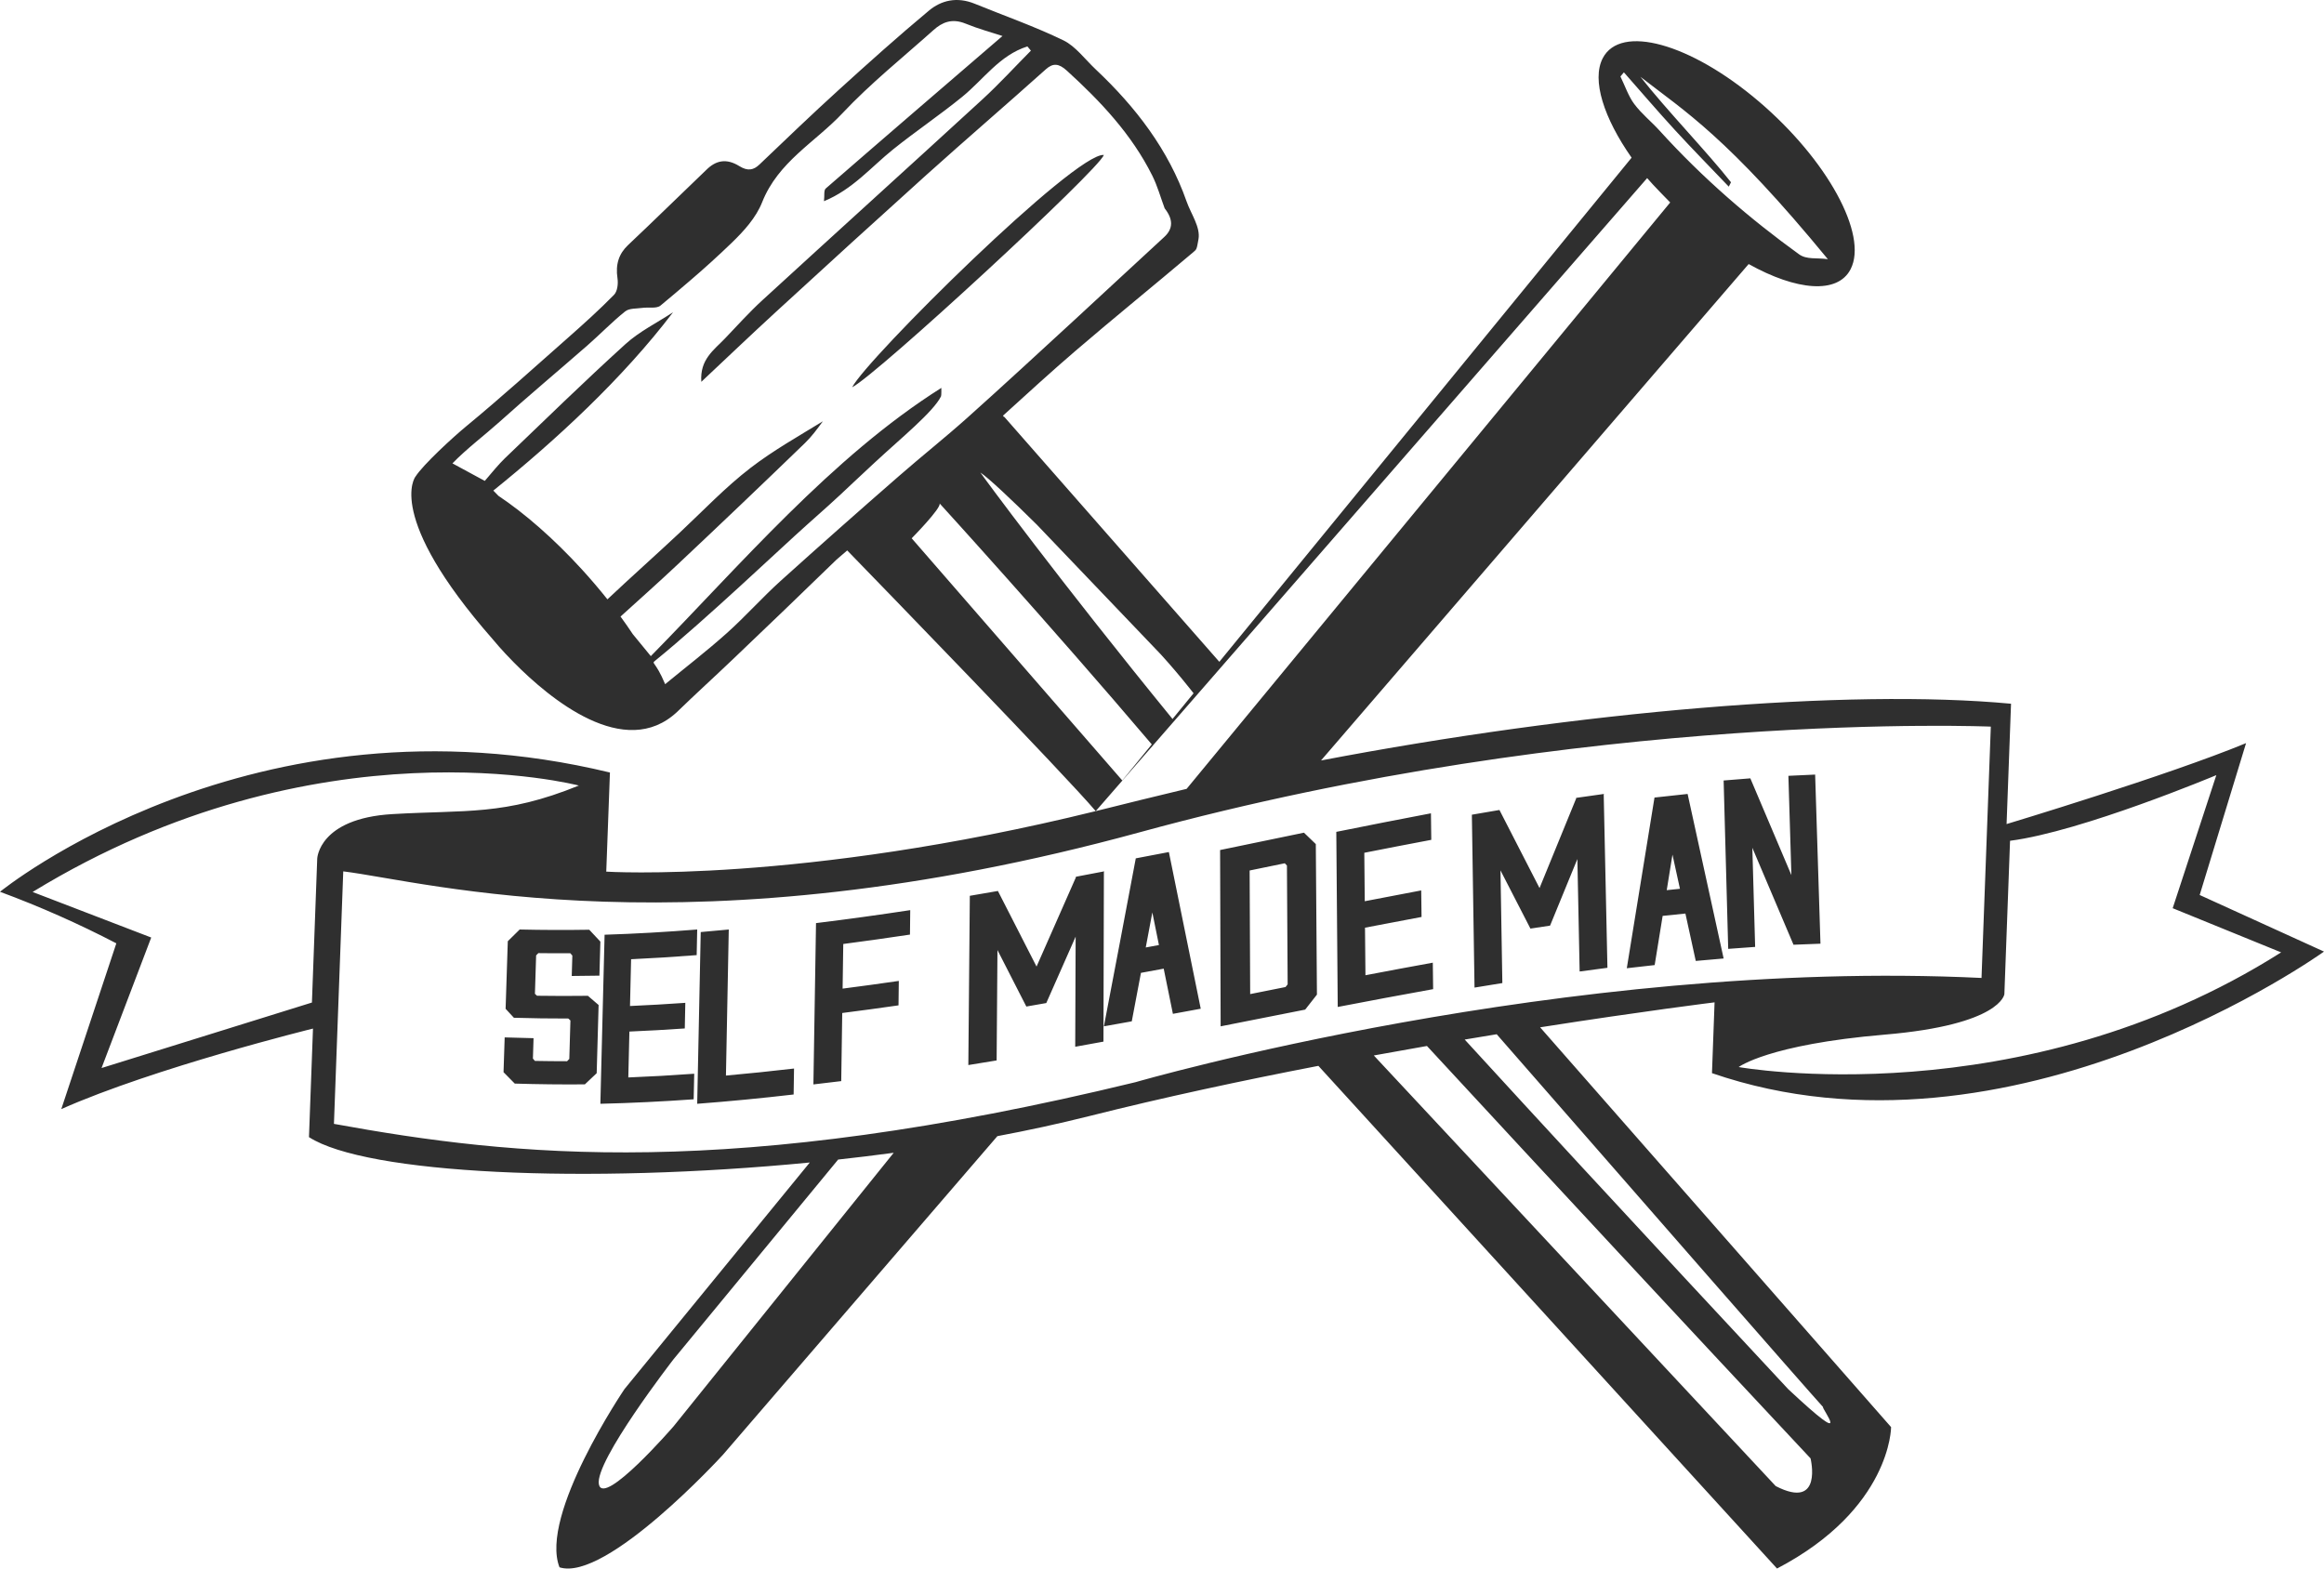
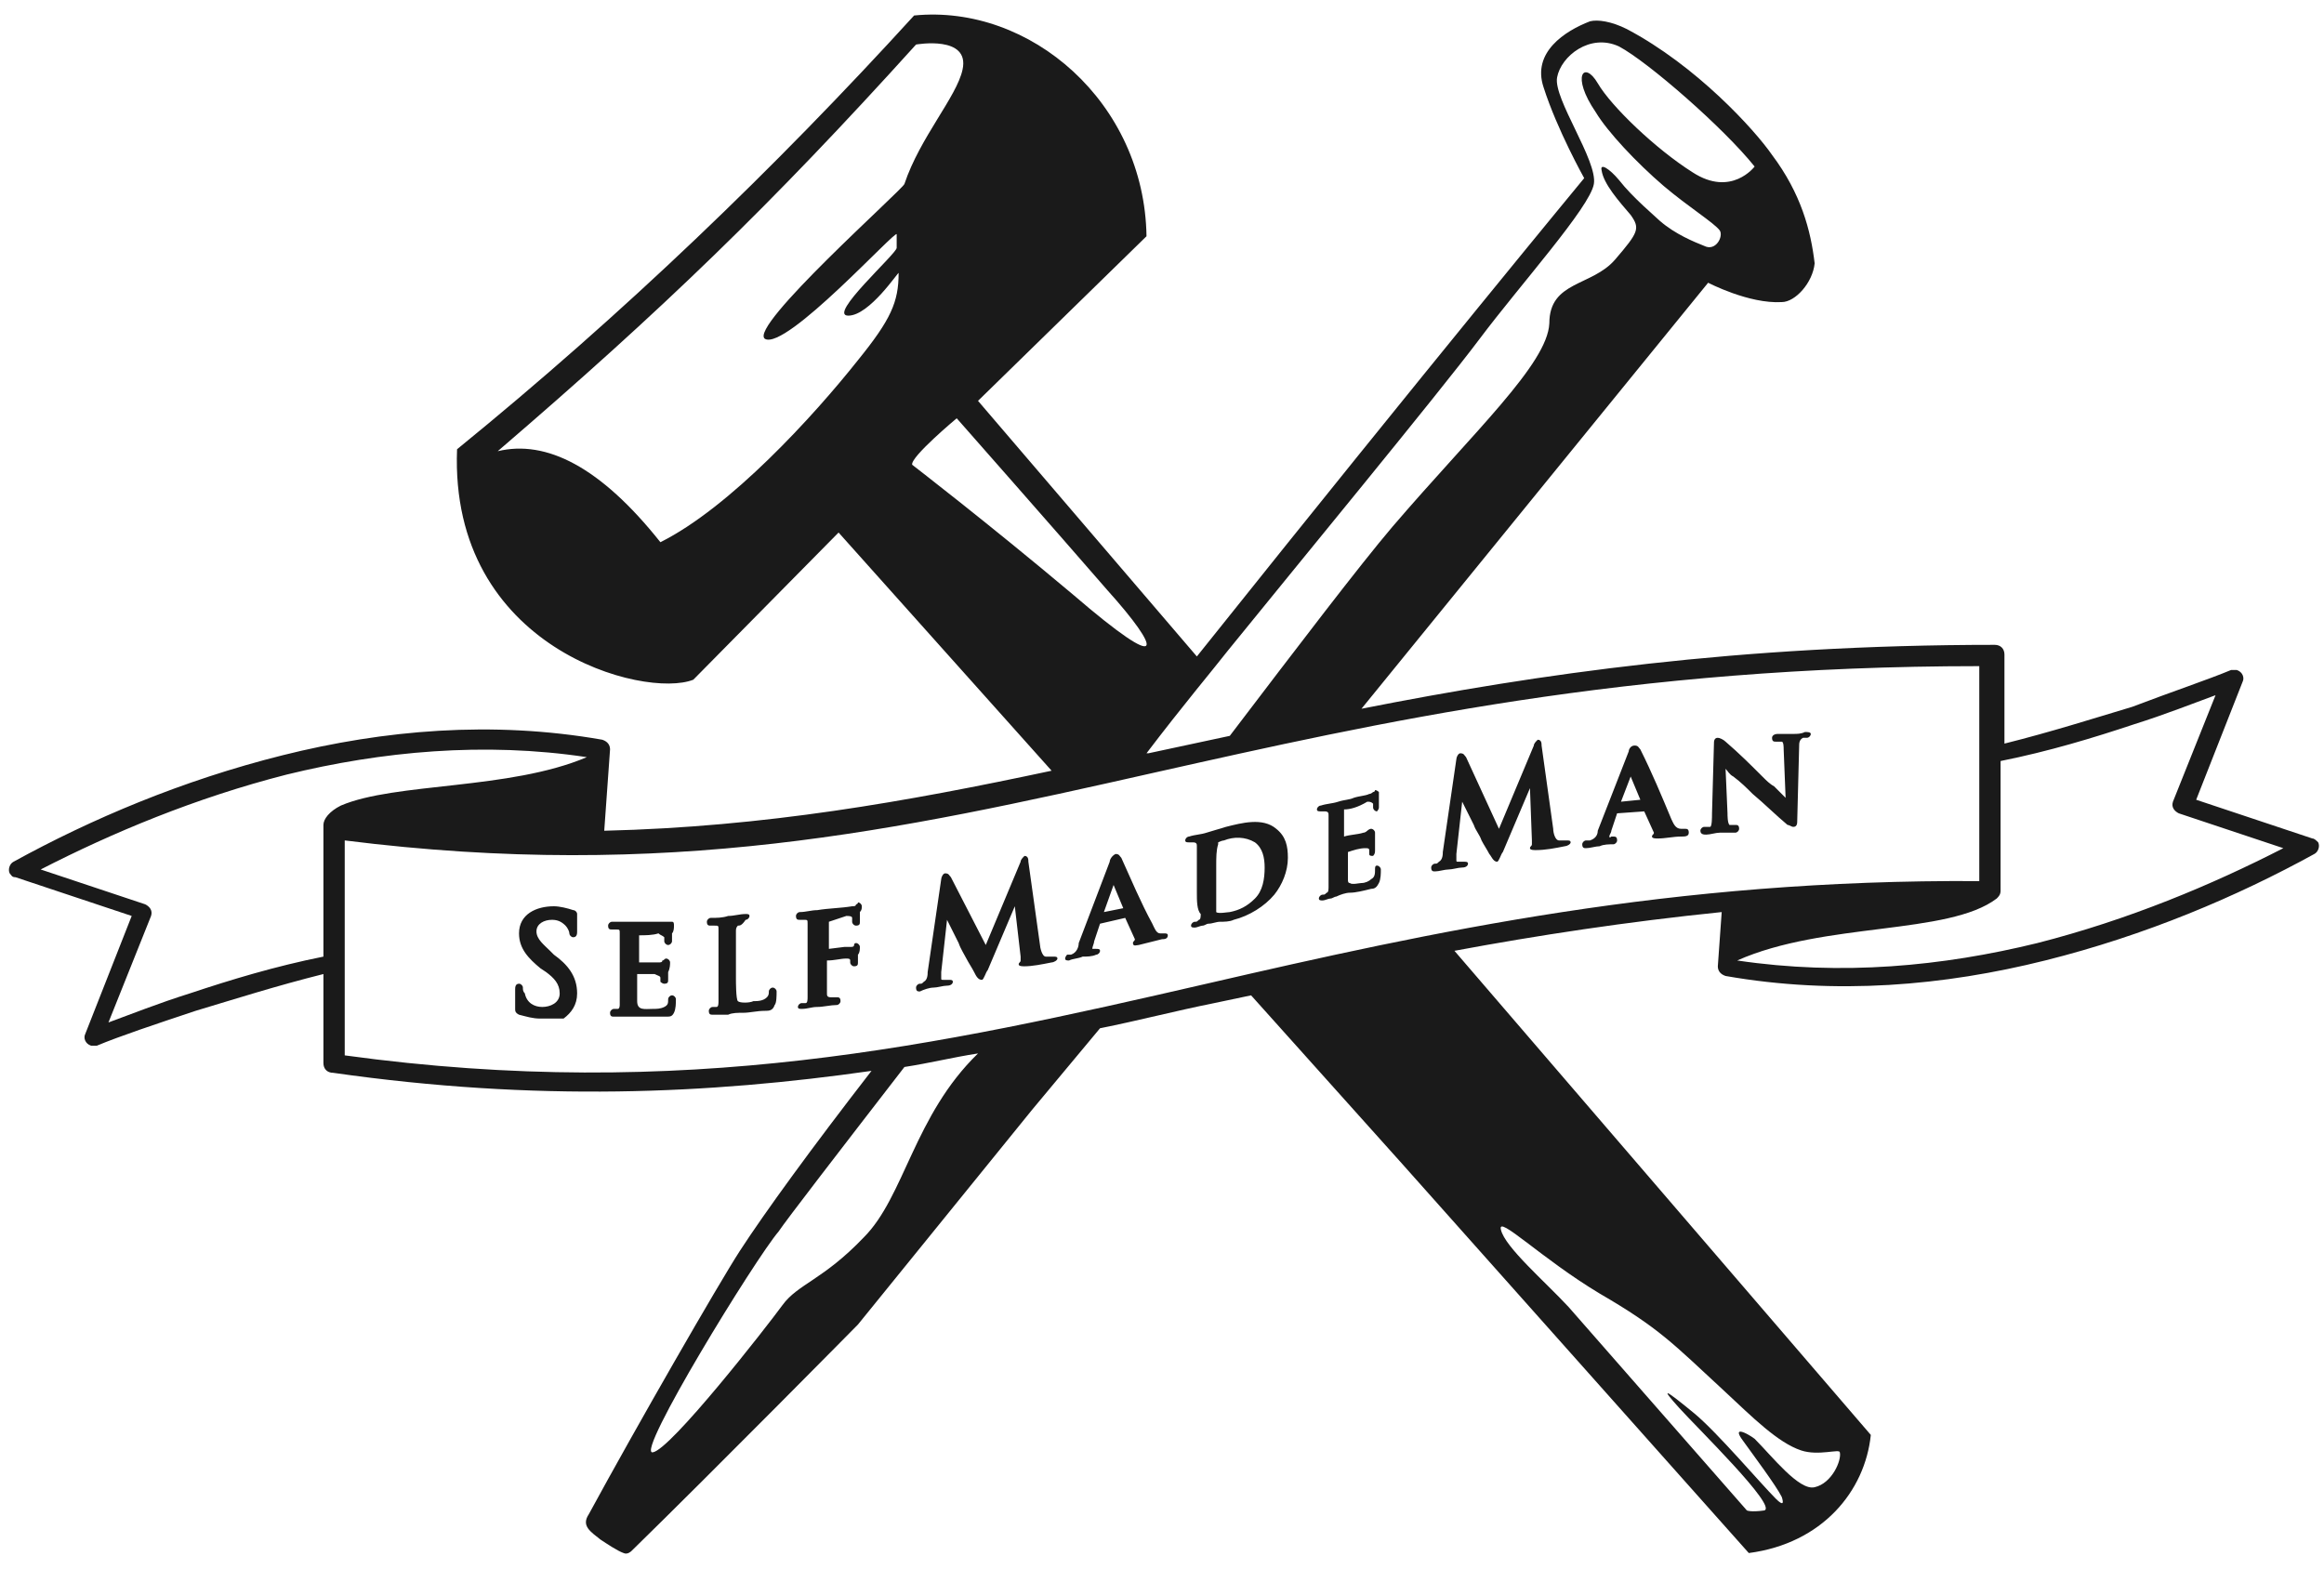
- <svg xmlns="http://www.w3.org/2000/svg" width="120" height="81" viewBox="0 0 120 81">
-   <path fill="#2F2F2F" fill-rule="evenodd" d="M94.132 72.657c-.08.081 1.692 2.348-1.801-.924-.248-.28-8.53-9.12-16.701-18.05.563-.096 1.112-.186 1.652-.274 7.489 8.58 15.92 18.226 16.85 19.248zm-2.443 4.085L70.937 54.505c.933-.17 1.85-.334 2.744-.49a4607.706 4607.706 0 0 0 19.807 21.297c0 .003.662 2.697-1.799 1.43zM58.626 55.886c-20.911 5.081-32.129 3.836-41.383 2.151l.481-13.039c4.297.525 17.947 4.324 41.13-2.02 23.184-6.343 43.942-5.455 43.942-5.455l-.48 12.979c-21.541-1.04-43.69 5.384-43.69 5.384zm-23.854 17.78s-3.605 4.165-3.848 2.99c-.243-1.174 3.848-6.456 3.848-6.456l8.506-10.32c.958-.105 1.915-.221 2.869-.35L34.772 73.667zM16.38 44.338l-.274 7.434-10.863 3.382 2.565-6.74-6.124-2.352c14.755-9.025 28.205-5.496 28.205-5.496-3.847 1.566-5.836 1.25-9.634 1.475-3.798.226-3.875 2.297-3.875 2.297zm87.116 7l.293-7.92c3.702-.474 10.652-3.39 10.652-3.39l-2.254 6.872 5.6 2.281c-13.473 8.533-28.01 5.922-28.01 5.922s1.517-1.164 7.537-1.674c6.019-.51 6.182-2.09 6.182-2.09zM85.683 6.736c-.427-.47-.91-.847-1.3-1.367-.293-.39-.479-.941-.712-1.42l.179-.213c.875.992 1.74 2.005 2.628 2.972.918 1 1.858 1.955 2.788 2.93l.114-.226c-1.205-1.535-3.33-3.73-4.675-5.444 2.293 1.781 4.491 3.103 9.677 9.417-.576-.086-1.09.036-1.492-.256-2.514-1.817-4.94-3.895-7.207-6.393zM60.544 37.129c-5.787-7.088-9.886-12.656-9.922-12.728.425.287 1.543 1.334 2.913 2.691l6.415 6.713a34.087 34.087 0 0 1 1.43 1.68c.081.107.166.212.25.316l-1.086 1.328zm-2.595 3.174L47.075 27.798s1.533-1.555 1.443-1.8c0 0 5.67 6.22 10.954 12.442l-1.523 1.863zM40.304 30c-.955.864-1.815 1.836-2.775 2.695-1.027.919-2.12 1.761-3.184 2.636-.51-1.217-.728-1.04-.51-1.217 2.586-2.1 6.482-5.81 7.792-6.977 2.118-1.885 1.47-1.33 3.547-3.258 1.353-1.256 3.02-2.611 3.416-3.412.025-.052.016-.436.016-.436-5.67 3.575-10.425 9.2-15.001 13.852l-.931-1.136c-.198-.3-.41-.602-.633-.908.99-.9 1.97-1.766 2.92-2.663a639.755 639.755 0 0 0 6.607-6.3c.344-.333.632-.726.92-1.12-1.262.774-2.56 1.505-3.726 2.4-1.313 1.01-2.463 2.225-3.674 3.36-1.17 1.097-2.565 2.34-3.724 3.434a29.912 29.912 0 0 0-1.31-1.536c-1.467-1.607-2.975-2.913-4.316-3.808-.088-.092-.177-.179-.265-.272 3.199-2.58 6.665-5.765 9.282-9.211-.825.543-1.735.99-2.459 1.646-2.118 1.922-4.166 3.922-6.232 5.902-.3.288-.674.742-1.032 1.163-.306-.165-1.032-.562-1.67-.905.719-.745 1.695-1.483 2.421-2.136 1.493-1.344 3.035-2.632 4.547-3.954.66-.577 1.27-1.213 1.953-1.76.21-.167.585-.137.888-.18.314-.044.732.05.935-.12.504-.418 1.005-.84 1.502-1.268l.008-.005.006-.007a47.913 47.913 0 0 0 2.166-1.966c.618-.6 1.245-1.281 1.565-2.089.828-2.093 2.737-3.097 4.144-4.594 1.454-1.547 3.123-2.882 4.707-4.3.445-.397.946-.618 1.651-.331.681.277 1.384.468 1.908.64-3.039 2.615-6.09 5.236-9.127 7.876-.107.094-.056.372-.09.655 1.484-.61 2.433-1.763 3.57-2.676 1.164-.934 2.407-1.77 3.564-2.711 1.105-.898 1.935-2.155 3.37-2.605l.181.217c-.835.843-1.638 1.722-2.511 2.523-3.775 3.465-7.575 6.9-11.352 10.363-.68.623-1.299 1.314-1.938 1.982-.574.599-1.301 1.081-1.217 2.234 1.28-1.202 2.55-2.415 3.843-3.602a1085.28 1085.28 0 0 1 7.784-7.087c2.04-1.834 4.12-3.62 6.162-5.45.373-.334.672-.306 1.087.072 1.743 1.587 3.345 3.287 4.405 5.41.272.544.432 1.132.644 1.7.446.568.444 1.05-.024 1.48-1.53 1.403-3.045 2.822-4.573 4.227-1.863 1.712-3.72 3.43-5.605 5.117-1.152 1.03-2.365 1.99-3.527 3.007A494.109 494.109 0 0 0 40.304 30zm48.228 21.762l-.134 3.656C103.886 60.748 120 49.14 120 49.14l-6.419-2.922 2.395-7.843c-4.062 1.68-12.366 4.18-12.366 4.18l.23-6.214c-8.439-.793-22.32.39-35.629 2.93l22.081-25.635c2.474 1.377 4.592 1.569 5.264.266.916-1.777-1.207-5.657-4.741-8.665-3.535-3.008-7.142-4.005-8.059-2.228-.579 1.123.057 3.084 1.492 5.134L62.96 34.176 51.844 21.512l.01.035-.067-.08c1.291-1.172 2.506-2.286 3.747-3.35 2.01-1.726 4.073-3.394 6.095-5.106.163-.138.163-.138.255-.66.109-.624-.388-1.302-.614-1.947-.936-2.672-2.623-4.873-4.698-6.826-.545-.512-1.038-1.19-1.656-1.491-1.494-.725-3.05-1.267-4.578-1.891-.935-.383-1.741-.172-2.37.35-1.592 1.326-3.134 2.71-4.668 4.104-1.383 1.257-2.731 2.552-4.083 3.843-.305.292-.602.357-1.04.086-.675-.418-1.214-.296-1.708.195l-3.018 2.91-1.025.975c-.467.444-.653.988-.542 1.713.044.29-.007.68-.18.854-.759.774-1.565 1.499-2.376 2.216-1.745 1.542-3.474 3.103-5.27 4.585-.67.554-2.21 1.965-2.606 2.588l-.002.001s-1.596 2.025 3.989 8.392l.047.055.016.019s.391.48 1.032 1.128c1.834 1.856 5.726 5.109 8.443 2.539.944-.917 1.92-1.8 2.872-2.71a757.139 757.139 0 0 0 5.345-5.14l.552-.475c1.721 1.772 11.251 11.594 12.832 13.463l28.473-32.69c.262.318 1.19 1.258 1.19 1.258l-24.97 30.282c-.932.216-3.78.921-4.693 1.15-15.282 3.762-25.274 3.125-25.274 3.125l.19-5.119C13.023 35.428 0 46.052 0 46.052a52.418 52.418 0 0 1 6.007 2.662l-2.842 8.56c4.816-2.141 12.996-4.158 12.996-4.158l-.207 5.606c2.953 1.904 14.27 2.438 25.86 1.31l-9.568 11.7s-4.413 6.507-3.356 9.205c2.42.774 8.437-5.81 8.437-5.81L51.5 58.671a79.427 79.427 0 0 0 4.707-1.026c3.887-.98 7.966-1.851 11.868-2.604L91.757 81c5.89-3.08 5.89-7.303 5.89-7.303L79.524 53.051c5.36-.84 9.007-1.289 9.007-1.289zM57 8.002C55.517 7.861 44.747 18.536 44 20c1.303-.673 12.728-11.218 13-11.999M77 52l.004.005-.003-.004L77 52m-21.447-6.724v.033a1028.88 1028.88 0 0 1-2.031 4.605c-.668-1.302-1.333-2.603-1.995-3.904l-1.45.25L50 55c.487-.078.974-.158 1.461-.239l.043-5.7c.496.973.993 1.945 1.491 2.917l1.03-.18c.507-1.141 1.012-2.285 1.516-3.43l-.022 5.687c.486-.087.972-.176 1.458-.265L57 45a343.363 343.363 0 0 1-1.447.276M57 45.044l.017-.044a.217.217 0 0 1-.017.004v.04M82.822 41l-.014.002a153.48 153.48 0 0 0-1.424.201v.034c-.627 1.54-1.257 3.08-1.89 4.623l-2.07-4.032c-.474.08-.949.16-1.424.244L76.137 51c.479-.08.958-.157 1.437-.234l-.097-5.82 1.547 3.007 1.014-.153 1.41-3.439c.038 1.936.078 3.872.117 5.807.478-.065.957-.129 1.435-.19l-.192-8.942.014-.036m3.24 4.968c.1-.612.198-1.224.296-1.836l.386 1.765-.681.071zm-.632-4.782c-.473 2.939-.95 5.877-1.43 8.814.48-.057.96-.111 1.439-.163l.412-2.54c.391-.042.784-.083 1.175-.121l.535 2.447c.48-.045.96-.087 1.439-.126-.625-2.84-1.245-5.672-1.86-8.497-.57.058-1.14.12-1.71.186zm-14.925 9.176l-.023-2.456c.973-.188 1.946-.373 2.92-.554l-.018-1.37c-.97.183-1.943.369-2.915.558l-.023-2.502c1.153-.228 2.306-.451 3.458-.668L73.887 42c-1.628.308-3.257.63-4.887.958L69.074 52A412.84 412.84 0 0 1 74 51.08l-.017-1.367c-1.159.21-2.318.427-3.478.649M31 57c1.605-.038 3.212-.117 4.818-.232l.028-1.32c-1.135.083-2.27.147-3.403.192l.056-2.37c.953-.04 1.906-.094 2.86-.16l.027-1.323c-.952.067-1.904.123-2.856.164l.057-2.416c1.129-.052 2.257-.123 3.386-.212L36 48c-1.594.128-3.189.22-4.782.27L31 57m28.161-8.072l.34-1.81.341 1.684-.68.126zm-.515-4.602C58.102 47.222 57.553 50.113 57 53c.48-.086.96-.171 1.439-.258l.474-2.503 1.175-.217.475 2.333L62 52.091c-.553-2.7-1.101-5.398-1.645-8.091l-1.71.326zm7.732 6.645l-1.825.364-.028-6.382 1.815-.373.111.118.037 6.135-.11.138zM67.33 43c-1.442.297-2.886.597-4.33.896L63.028 53c1.456-.288 2.91-.577 4.365-.863l.607-.775-.058-7.773L67.33 43zm-29.7 5c-.483.047-.966.09-1.448.132L36 57c1.66-.126 3.32-.288 4.979-.48L41 55.18c-1.172.136-2.344.258-3.516.363L37.63 48m54.714-7.936l.155 5.127-2.12-4.997c-.46.034-.92.07-1.379.111L89.236 49c.464-.037.927-.07 1.391-.101l-.145-5.119 2.126 5.007c.464-.022.928-.04 1.392-.054L93.725 40c-.46.018-.921.04-1.381.064M42 56c.479-.055.958-.112 1.437-.171l.052-3.517c.97-.124 1.937-.255 2.906-.395l.015-1.262c-.967.14-1.934.274-2.902.398l.034-2.305c1.149-.15 2.296-.313 3.444-.485L47 47c-1.62.246-3.242.471-4.865.67L42 56m-15.166-8l-.614.605-.113 3.49c.142.155.285.31.428.463.937.028 1.874.04 2.811.039l.108.101-.058 1.985-.115.119c-.553 0-1.107-.006-1.66-.016l-.104-.12c.01-.352.022-.703.033-1.054a85.501 85.501 0 0 1-1.491-.04L26 55.369c.193.197.386.393.58.588a92.9 92.9 0 0 0 3.62.04l.61-.577.099-3.521-.552-.475a92.09 92.09 0 0 1-2.628-.003 26.04 26.04 0 0 1-.108-.1l.062-1.984.114-.117c.55.007 1.101.01 1.652.007l.104.118-.031 1.055c.476-.002.952-.008 1.429-.017L31 48.625l-.573-.613c-1.198.02-2.396.016-3.593-.012" />
+ <svg xmlns="http://www.w3.org/2000/svg" version="1.1" id="Layer_1" x="0px" y="0px" viewBox="0 0 120 81" style="enable-background:new 0 0 120 81;" xml:space="preserve">
+   <style type="text/css">
+ 	.st0{fill-rule:evenodd;clip-rule:evenodd;fill:#1A1A1A;}
+ </style>
+   <g>
+     <path class="st0" d="M61.8,33.9L50.5,20.7l8.7-8.5c-0.1-6.9-6-12-12-11.4c-7.2,7.9-15,15.4-23.6,22.4c-0.4,10.3,9.7,12.9,12.2,11.9   l7.5-7.6l11,12.3c-7.5,1.6-14.8,2.9-23.1,3.1l0.3-4.2c0-0.2-0.1-0.4-0.4-0.5v0c-5.7-1-11.3-0.5-16.5,0.8c-5.2,1.3-9.9,3.3-13.9,5.5   c-0.2,0.1-0.3,0.4-0.2,0.6c0.1,0.1,0.1,0.2,0.3,0.2l0,0l6,2l-2.4,6.1c-0.1,0.2,0,0.5,0.3,0.6c0.1,0,0.2,0,0.3,0l0,0   c1.2-0.5,3-1.1,5.1-1.8c2-0.6,4.2-1.3,6.6-1.9v4.6h0c0,0.3,0.2,0.5,0.5,0.5c10.5,1.5,19.4,1.1,27.8-0.1c-3.1,4-5.5,7.3-6.8,9.3   c-1.1,1.7-5.3,9-7.8,13.6c-0.4,0.6,0.1,0.9,0.6,1.3c0.3,0.2,0.9,0.6,1.2,0.7c0.2,0.1,0.4-0.1,0.4-0.1c4.3-4.2,11.7-11.7,11.7-11.7   l9-11.1l3.5-4.2c2-0.4,3.9-0.9,5.9-1.3l1.9-0.4l7.8,8.7l17.9,20.1c3.8-0.5,6-3.2,6.3-6.1l-21.5-25c4.3-0.8,8.9-1.5,13.8-2l-0.2,2.8   c0,0.2,0.1,0.4,0.4,0.5v0c5.7,1,11.3,0.5,16.5-0.8c5.2-1.3,9.9-3.3,13.9-5.5c0.2-0.1,0.3-0.4,0.2-0.6c-0.1-0.1-0.2-0.2-0.3-0.2l0,0   l-6-2l2.4-6.1c0.1-0.2,0-0.5-0.3-0.6c-0.1,0-0.2,0-0.3,0v0c-1.2,0.5-3,1.1-5.1,1.9c-2,0.6-4.2,1.3-6.6,1.9v-4.6   c0-0.3-0.2-0.5-0.5-0.5c-13.2,0-23.6,1.5-32.7,3.3l17.9-22c0,0,2.1,1.1,3.8,1c0.7,0,1.6-1,1.7-2C93.5,11.9,93,10,91.5,8   c-0.9-1.3-3.9-4.6-7.5-6.5c-0.8-0.4-1.5-0.5-1.9-0.4c-1.3,0.5-3,1.6-2.4,3.4c0.7,2.2,2.1,4.7,2.1,4.7s-8.1,9.8-19.6,24.2L61.8,33.9   L61.8,33.9z M59.2,38.9c1.9-2.5,3.5-4.4,4.2-5.3c3.4-4.2,10.9-13.3,13-16.1c2.1-2.8,5.7-6.8,5.9-8c0.2-1.2-2.1-4.4-1.9-5.5   c0.2-1.1,1.7-2.3,3.2-1.6c1.5,0.8,5.4,4.2,7,6.2c0,0-1.2,1.6-3.2,0.3c-1.9-1.2-4.2-3.4-4.9-4.6c-0.7-1.2-1.4-0.4-0.1,1.5   c0.6,1,2.1,2.6,3.5,3.8c1.3,1.1,2.6,1.9,2.9,2.3c0.2,0.3-0.2,1.1-0.8,0.8c-0.5-0.2-1.5-0.6-2.3-1.3c-0.2-0.2-1.4-1.2-2.1-2.1   c-0.5-0.6-1-0.9-0.9-0.5c0.1,0.7,0.9,1.6,1.5,2.3c0.5,0.7,0.4,0.9-0.8,2.3c-1.2,1.4-3.4,1.1-3.4,3.3c-0.1,2.1-3.9,5.6-8.1,10.5   c-1.7,2-4.9,6.2-8.4,10.8c-1.4,0.3-2.8,0.6-4.2,0.9L59.2,38.9L59.2,38.9z M50.5,54.4c-1.3,0.2-2.5,0.5-3.8,0.7   c-3.4,4.4-6.1,7.9-6.5,8.5C39,65,32.8,75.1,33.7,75c0.9-0.1,5.9-6.5,6.7-7.6c0.8-1.1,2.1-1.3,4.2-3.5   C46.7,61.8,47.2,57.6,50.5,54.4L50.5,54.4z M16.7,49.4v-6.7c0,0,0-0.1,0-0.1c0-0.3,0.3-0.7,0.9-1c2.8-1.2,8.7-0.8,12.7-2.5   C25,38.3,19.7,38.8,14.8,40c-4.7,1.2-9,3-12.7,4.9l5.4,1.8c0.2,0.1,0.4,0.3,0.3,0.6c0,0,0,0,0,0l-2.2,5.5c1.1-0.4,2.6-1,4.2-1.5   C11.9,50.6,14.2,49.9,16.7,49.4L16.7,49.4z M103.3,39.3V46c0,0.2-0.1,0.3-0.2,0.4l0,0l0,0c0,0,0,0,0,0c-2.5,1.9-8.9,1.2-13.4,3.2   c5.4,0.8,10.6,0.3,15.5-0.9c4.7-1.2,9-3,12.7-4.9l-5.4-1.8c-0.2-0.1-0.4-0.3-0.3-0.6c0,0,0,0,0,0l2.2-5.5c-1.1,0.4-2.6,1-4.2,1.5   C108.1,38.1,105.8,38.8,103.3,39.3L103.3,39.3z M59.6,39.9c-13.3,3-25.1,5.6-41.8,3.5v11.1c17.5,2.4,30.6-0.5,44.5-3.7   c11.7-2.7,24-5.4,39.9-5.3V34.4C84,34.4,71.2,37.3,59.6,39.9L59.6,39.9z M81,67.5L90.2,78c0,0,0.2,0.1,0.9,0   c0.7-0.2-3.5-4.3-4.4-5.3c-0.9-1-0.9-1.1,0.8,0.3c1.2,1,3.4,3.6,4.2,4.4c0.4,0.4,0.4,0.2,0.3-0.1c-0.3-0.6-1.5-2.2-2-2.9   c-0.6-0.8,0.2-0.4,0.6-0.1c0.9,0.9,2.3,2.7,3.1,2.5c0.9-0.2,1.4-1.4,1.3-1.8c0-0.2-1.1,0.2-2-0.1c-1.2-0.4-2.5-1.7-4-3.1   c-2.6-2.4-3.3-3.2-6.4-5c-3-1.8-5.3-4.1-5.1-3.3C77.7,64.4,79.8,66.2,81,67.5L81,67.5z M25.7,23.3c8.5-7.3,14.1-12.7,21.6-21   c0,0,2.8-0.5,2.4,1.3c-0.3,1.4-2.2,3.5-3,5.9c-0.1,0.3-8.1,7.4-7.2,8c1.1,0.6,6.8-5.7,6.8-5.4c0,0.3,0,0.5,0,0.7   c0,0.3-3.6,3.5-2.5,3.5c1.1,0,2.6-2.3,2.6-2.2c0,1.5-0.4,2.4-2.1,4.5c-2.3,2.9-6.6,7.6-10.2,9.4C31,24.1,28.2,22.7,25.7,23.3   L25.7,23.3z M47.1,24c0,0,3.9,3,8.3,6.7c5,4.3,4.5,2.8,1.8-0.2c-2.6-3-7.8-8.9-7.8-8.9S47,23.6,47.1,24L47.1,24z" />
+     <path class="st0" d="M27.9,52.6c-0.4,0-0.7-0.1-1.1-0.2c-0.2-0.1-0.2-0.2-0.2-0.3c0-0.3,0-0.6,0-1c0-0.1,0-0.3,0.2-0.3   c0.1,0,0.2,0.1,0.2,0.2c0,0.1,0,0.2,0.1,0.3c0.1,0.5,0.5,0.7,0.9,0.7c0.4,0,0.9-0.2,0.9-0.7c0-0.5-0.3-0.8-0.7-1.1L27.9,50   c-0.6-0.5-1.1-1-1.1-1.8c0-1,0.9-1.4,1.8-1.4c0.3,0,0.7,0.1,1,0.2c0.1,0,0.2,0.1,0.2,0.2c0,0.3,0,0.6,0,0.9c0,0.1,0,0.3-0.2,0.3   c-0.1,0-0.2-0.1-0.2-0.2c0-0.1-0.1-0.3-0.2-0.4c-0.2-0.2-0.4-0.3-0.7-0.3c-0.4,0-0.8,0.2-0.8,0.6c0,0.4,0.4,0.7,0.7,1l0.2,0.2   c0.7,0.5,1.2,1.1,1.2,2c0,0.6-0.3,1-0.7,1.3C28.7,52.6,28.3,52.6,27.9,52.6L27.9,52.6z M33,48.3l0,1.4c0.3,0,0.7,0,1,0   c0.1,0,0.2,0,0.2-0.1l0,0l0,0c0.1,0,0.1-0.1,0.2-0.1c0.1,0,0.2,0.1,0.2,0.2c0,0.1,0,0.3-0.1,0.5c0,0.1,0,0.3,0,0.4   c0,0.1,0,0.2-0.2,0.2c-0.1,0-0.2-0.1-0.2-0.1c0-0.1,0-0.1,0-0.2c0-0.1-0.1-0.1-0.3-0.2c-0.3,0-0.6,0-0.9,0v0.5c0,0.3,0,0.6,0,0.9   c0,0.5,0.4,0.4,0.8,0.4c0.2,0,0.4,0,0.6-0.1c0.2-0.1,0.2-0.2,0.2-0.4c0-0.1,0.1-0.2,0.2-0.2c0.1,0,0.2,0.1,0.2,0.2   c0,0.2,0,0.5-0.1,0.7c-0.1,0.2-0.2,0.2-0.4,0.2c-0.4,0-0.8,0-1.2,0c-0.2,0-0.5,0-0.7,0c-0.1,0-0.2,0-0.4,0c-0.1,0-0.3,0-0.4,0   c-0.1,0-0.2,0-0.2-0.2c0-0.1,0.1-0.2,0.2-0.2c0.1,0,0.1,0,0.2,0c0.1,0,0.1-0.2,0.1-0.2c0-0.4,0-0.9,0-1.3v-1.1c0-0.4,0-0.9,0-1.3   c0-0.2,0-0.2-0.2-0.2c-0.1,0-0.2,0-0.2,0c-0.1,0-0.2,0-0.2-0.2c0-0.1,0.1-0.2,0.2-0.2c0.3,0,0.6,0,0.9,0c0.3,0,0.6,0,0.9,0   c0.3,0,0.6,0,0.9,0c0.1,0,0.2,0,0.3,0c0,0,0.1,0,0.1,0c0.1,0,0.1,0.1,0.1,0.2c0,0.1,0,0.3-0.1,0.4c0,0.1,0,0.3,0,0.4   c0,0.1-0.1,0.2-0.2,0.2c-0.1,0-0.2-0.1-0.2-0.2c0-0.1,0-0.1,0-0.2c-0.1-0.1-0.2-0.1-0.3-0.2C33.7,48.3,33.3,48.3,33,48.3L33,48.3z    M38.1,47.8C38,47.9,38,48,38,48.1c0,0.4,0,0.9,0,1.3v1.1c0,0.2,0,1.1,0.1,1.2c0.1,0.1,0.6,0.1,0.8,0c0.2,0,0.5,0,0.7-0.2   c0.1-0.1,0.1-0.2,0.1-0.3c0-0.1,0.1-0.2,0.2-0.2c0.1,0,0.2,0.1,0.2,0.2c0,0.2,0,0.6-0.1,0.7c-0.1,0.3-0.3,0.3-0.5,0.3   c-0.4,0-0.8,0.1-1.1,0.1c-0.3,0-0.6,0-0.8,0.1c-0.1,0-0.2,0-0.4,0c-0.1,0-0.3,0-0.4,0c-0.1,0-0.2,0-0.2-0.2c0-0.1,0.1-0.2,0.2-0.2   c0.1,0,0.1,0,0.2,0c0.1,0,0.1-0.2,0.1-0.3c0-0.4,0-0.9,0-1.3v-1.1c0-0.4,0-0.9,0-1.3c0-0.2,0-0.2-0.2-0.2c-0.1,0-0.1,0-0.2,0   c-0.1,0-0.2,0-0.2-0.2c0-0.1,0.1-0.2,0.2-0.2c0.3,0,0.6,0,0.9-0.1c0.3,0,0.6-0.1,0.9-0.1c0.1,0,0.2,0,0.2,0.1   c0,0.1-0.1,0.2-0.2,0.2C38.3,47.8,38.2,47.8,38.1,47.8L38.1,47.8z M42.8,47.6l0,1.4l0.8-0.1c0.1,0,0.2,0,0.3,0c0.1,0,0.2,0,0.2-0.1   l0,0l0,0c0-0.1,0.1-0.1,0.1-0.1c0.1,0,0.2,0.1,0.2,0.2c0,0.1,0,0.3-0.1,0.4c0,0.1,0,0.3,0,0.4c0,0.1,0,0.2-0.2,0.2   c-0.1,0-0.2-0.1-0.2-0.2c0,0,0-0.1,0-0.1c0-0.1-0.1-0.1-0.2-0.1c-0.3,0-0.6,0.1-1,0.1V50c0,0.4,0,0.9,0,1.3c0,0.1,0,0.2,0.2,0.2   c0.1,0,0.2,0,0.3,0c0.1,0,0.2,0,0.2,0.2c0,0.1-0.1,0.2-0.2,0.2c-0.3,0-0.7,0.1-1,0.1c-0.3,0-0.5,0.1-0.8,0.1c-0.1,0-0.2,0-0.2-0.1   c0-0.1,0.1-0.2,0.2-0.2c0.1,0,0.1,0,0.2,0c0.1,0,0.1-0.2,0.1-0.3c0-0.4,0-0.9,0-1.3V49c0-0.4,0-0.9,0-1.3c0-0.2,0-0.2-0.2-0.2   c-0.1,0-0.2,0-0.2,0c-0.1,0-0.2,0-0.2-0.2c0-0.1,0.1-0.2,0.2-0.2c0.3,0,0.6-0.1,0.9-0.1c0.6-0.1,1.2-0.1,1.8-0.2   c0.1,0,0.2,0,0.2-0.1c0,0,0.1,0,0.1-0.1c0.1,0,0.2,0.1,0.2,0.2c0,0.1,0,0.2-0.1,0.3c0,0.2,0,0.3,0,0.5c0,0.1,0,0.2-0.2,0.2   c-0.1,0-0.2-0.1-0.2-0.2c0-0.1,0-0.1,0-0.2c0-0.1-0.2-0.1-0.3-0.1L42.8,47.6L42.8,47.6z M52.4,46.8L51,50.1   c-0.1,0.1-0.2,0.5-0.3,0.5c-0.2,0-0.3-0.2-0.4-0.4c-0.1-0.2-0.3-0.5-0.4-0.7c-0.1-0.2-0.3-0.5-0.4-0.8c-0.2-0.4-0.4-0.8-0.6-1.2   l-0.3,2.7c0,0.1,0,0.2,0,0.3c0,0.1,0,0.1,0.1,0.1c0.1,0,0.2,0,0.3,0c0.1,0,0.2,0,0.2,0.1c0,0.1-0.1,0.2-0.3,0.2   c-0.2,0-0.5,0.1-0.7,0.1c-0.2,0-0.5,0.1-0.7,0.2c-0.1,0-0.2,0-0.2-0.2c0-0.1,0.1-0.2,0.2-0.2c0.1,0,0.1,0,0.2-0.1   c0.2-0.1,0.2-0.4,0.2-0.5l0.7-4.8c0-0.1,0.1-0.3,0.2-0.3c0.2,0,0.2,0.1,0.3,0.2l1.8,3.5l1.8-4.3c0-0.1,0.1-0.2,0.2-0.3   c0.2,0,0.2,0.2,0.2,0.3l0.6,4.3c0,0.1,0.1,0.6,0.3,0.6c0.1,0,0.3,0,0.4,0c0.1,0,0.2,0,0.2,0.1c0,0.1-0.2,0.2-0.3,0.2   c-0.5,0.1-1,0.2-1.4,0.2c-0.1,0-0.3,0-0.3-0.1c0-0.1,0.1-0.1,0.1-0.2c0,0,0-0.2,0-0.2L52.4,46.8L52.4,46.8z M56.8,47.7l-0.3,0.9   c0,0.1-0.1,0.3-0.1,0.4c0,0,0,0,0,0c0,0,0.1,0,0.1,0l0.1,0c0.1,0,0.2,0,0.2,0.1c0,0.1-0.1,0.2-0.2,0.2c-0.2,0.1-0.5,0.1-0.7,0.1   c-0.2,0.1-0.5,0.1-0.7,0.2c-0.1,0-0.2,0-0.2-0.1c0-0.1,0.1-0.2,0.1-0.2c0.1,0,0.1,0,0.2,0c0.3-0.1,0.4-0.4,0.4-0.6l1.6-4.2   c0-0.1,0.1-0.3,0.3-0.4c0.2,0,0.2,0.1,0.3,0.2c0.5,1.1,1,2.3,1.6,3.4c0.1,0.2,0.2,0.5,0.4,0.5c0.1,0,0.1,0,0.2,0   c0.1,0,0.2,0,0.2,0.1c0,0.2-0.2,0.2-0.3,0.2c-0.4,0.1-0.8,0.2-1.2,0.3c-0.1,0-0.3,0.1-0.3-0.1c0-0.1,0.1-0.1,0.1-0.2c0,0,0,0,0,0   l-0.5-1.1L56.8,47.7L56.8,47.7z M61.8,46.1V45c0-0.4,0-0.9,0-1.3c0-0.1,0-0.2-0.2-0.2c-0.1,0-0.2,0-0.2,0c-0.1,0-0.2,0-0.2-0.1   c0-0.1,0.1-0.2,0.2-0.2c0.3-0.1,0.6-0.1,0.9-0.2c0.3-0.1,0.7-0.2,1-0.3c0.8-0.2,1.9-0.5,2.6,0.1c0.5,0.4,0.6,0.9,0.6,1.5   c0,0.7-0.3,1.4-0.7,1.9c-0.5,0.6-1.3,1.1-2.1,1.3c-0.2,0.1-0.5,0.1-0.7,0.1c-0.2,0-0.4,0.1-0.6,0.1c-0.1,0-0.2,0.1-0.3,0.1   c-0.1,0-0.3,0.1-0.4,0.1c-0.1,0-0.2,0-0.2-0.1c0-0.1,0.1-0.2,0.2-0.2c0.1,0,0.1,0,0.2-0.1c0.1,0,0.1-0.2,0.1-0.3   C61.8,47,61.8,46.5,61.8,46.1L61.8,46.1z M69.4,41.8l0,1.4c0.3-0.1,0.7-0.1,1-0.2c0.1,0,0.2-0.1,0.2-0.1l0,0l0,0   c0,0,0.1-0.1,0.2-0.1c0.1,0,0.2,0.1,0.2,0.2c0,0.1,0,0.3,0,0.5c0,0.1,0,0.3,0,0.4c0,0.1,0,0.2-0.1,0.3c-0.1,0-0.2,0-0.2-0.1   c0-0.1,0-0.1,0-0.2c0-0.1-0.1-0.1-0.2-0.1c-0.3,0-0.6,0.1-0.9,0.2v0.5c0,0.3,0,0.6,0,0.9c0,0.1,0,0.2,0.1,0.2c0.1,0.1,0.5,0,0.6,0   c0.2,0,0.4-0.1,0.5-0.2c0.2-0.1,0.2-0.3,0.2-0.5c0-0.1,0-0.2,0.1-0.2c0.1,0,0.2,0.1,0.2,0.2c0,0.2,0,0.5-0.1,0.7   c-0.1,0.2-0.2,0.3-0.4,0.3c-0.4,0.1-0.8,0.2-1.1,0.2c-0.2,0-0.5,0.1-0.7,0.2c-0.1,0-0.2,0.1-0.3,0.1c-0.1,0-0.3,0.1-0.4,0.1   c-0.1,0-0.2,0-0.2-0.1c0-0.1,0.1-0.2,0.2-0.2c0.1,0,0.1,0,0.2-0.1c0.1,0,0.1-0.2,0.1-0.3c0-0.4,0-0.9,0-1.3v-1.1c0-0.4,0-0.9,0-1.3   c0-0.1,0-0.2-0.2-0.2c-0.1,0-0.2,0-0.2,0c-0.1,0-0.2,0-0.2-0.1c0-0.1,0.1-0.2,0.2-0.2c0.3-0.1,0.6-0.1,0.9-0.2   c0.3-0.1,0.6-0.1,0.8-0.2c0.3-0.1,0.6-0.1,0.8-0.2c0.1,0,0.2-0.1,0.2-0.1c0,0,0.1,0,0.1-0.1c0.1,0,0.2,0.1,0.2,0.1   c0,0.1,0,0.3,0,0.4c0,0.1,0,0.3,0,0.4c0,0.1-0.1,0.2-0.1,0.2c-0.1,0-0.2-0.1-0.2-0.2c0,0,0-0.1,0-0.2c-0.1-0.1-0.2-0.1-0.3-0.1   C70.1,41.7,69.7,41.8,69.4,41.8L69.4,41.8z M77.4,42.8l1.8-4.3c0-0.1,0.1-0.2,0.2-0.3c0.2,0,0.2,0.2,0.2,0.3l0.6,4.3   c0,0.2,0.1,0.6,0.3,0.6c0.1,0,0.3,0,0.4,0c0.1,0,0.2,0,0.2,0.1c0,0.1-0.2,0.2-0.3,0.2c-0.5,0.1-1,0.2-1.5,0.2c-0.1,0-0.3,0-0.3-0.1   c0-0.1,0.1-0.1,0.1-0.2c0,0,0-0.2,0-0.2L79,40.7L77.6,44c-0.1,0.1-0.2,0.5-0.3,0.5c-0.2,0-0.3-0.3-0.4-0.4   c-0.1-0.2-0.3-0.5-0.4-0.7c-0.1-0.3-0.3-0.5-0.4-0.8c-0.2-0.4-0.4-0.8-0.6-1.2l-0.3,2.7c0,0.1,0,0.2,0,0.3c0,0.1,0,0.1,0.1,0.1   c0.1,0,0.2,0,0.3,0c0.1,0,0.2,0,0.2,0.1c0,0.1-0.1,0.2-0.3,0.2c-0.2,0-0.5,0.1-0.7,0.1c-0.2,0-0.5,0.1-0.7,0.1   c-0.1,0-0.2,0-0.2-0.2c0-0.1,0.1-0.2,0.2-0.2c0.1,0,0.1,0,0.2-0.1c0.2-0.1,0.2-0.4,0.2-0.5l0.7-4.8c0-0.1,0.1-0.3,0.2-0.3   c0.2,0,0.2,0.1,0.3,0.2L77.4,42.8L77.4,42.8z M83.5,42l-0.3,0.9c0,0.1-0.1,0.2-0.1,0.3c0,0.1,0.1,0,0.1,0l0.1,0   c0.1,0,0.2,0,0.2,0.2c0,0.1-0.1,0.2-0.2,0.2c-0.2,0-0.5,0-0.7,0.1c-0.2,0-0.5,0.1-0.7,0.1c-0.1,0-0.2,0-0.2-0.2   c0-0.1,0.1-0.2,0.2-0.2c0.1,0,0.1,0,0.2,0c0.3-0.1,0.4-0.3,0.4-0.5l1.6-4.1c0-0.1,0.1-0.3,0.3-0.3c0.2,0,0.2,0.1,0.3,0.2   c0.6,1.2,1.1,2.4,1.6,3.6c0.1,0.2,0.2,0.5,0.5,0.5c0.1,0,0.1,0,0.2,0c0.1,0,0.2,0,0.2,0.2c0,0.2-0.2,0.2-0.4,0.2   c-0.4,0-0.8,0.1-1.2,0.1c-0.1,0-0.3,0-0.3-0.1c0-0.1,0.1-0.1,0.1-0.2c0,0,0,0,0,0l-0.5-1.1L83.5,42L83.5,42z M89.1,39.7l0.1,2.3   c0,0.1,0,0.5,0.1,0.6c0.1,0,0.2,0,0.3,0c0.1,0,0.2,0,0.2,0.2c0,0.1-0.1,0.2-0.2,0.2c-0.3,0-0.5,0-0.8,0c-0.2,0-0.5,0.1-0.7,0.1   c-0.1,0-0.3,0-0.3-0.2c0-0.1,0.1-0.2,0.2-0.2c0.1,0,0.2,0,0.3,0c0.1,0,0.1-0.5,0.1-0.7l0.1-3.6c0-0.1,0-0.3,0.2-0.3   c0.1,0,0.3,0.1,0.4,0.2c0.7,0.6,1.3,1.2,1.9,1.8c0.2,0.2,0.4,0.4,0.6,0.5c0.2,0.2,0.4,0.4,0.6,0.6l-0.1-2.5c0-0.1,0-0.4-0.1-0.4   c-0.1,0-0.2,0-0.3,0c-0.1,0-0.2,0-0.2-0.2c0-0.1,0.1-0.2,0.3-0.2c0.3,0,0.5,0,0.8,0c0.2,0,0.4,0,0.6-0.1c0.1,0,0.3,0,0.3,0.1   c0,0.1-0.1,0.2-0.2,0.2c-0.1,0-0.1,0-0.2,0c-0.2,0.1-0.2,0.3-0.2,0.4l-0.1,3.9c0,0.1,0,0.3-0.2,0.3c-0.1,0-0.2-0.1-0.3-0.1   c-0.6-0.5-1.2-1.1-1.8-1.6c-0.3-0.3-0.6-0.6-1-0.9C89.3,40,89.2,39.8,89.1,39.7L89.1,39.7z M57,47.1l1-0.2l-0.5-1.2L57,47.1   L57,47.1z M62.8,44.7v0.8c0,0.4,0,0.8,0,1.2c0,0.1,0,0.3,0,0.4c0.1,0.1,0.6,0,0.7,0c0.5-0.1,0.9-0.3,1.3-0.7c0.4-0.4,0.5-1,0.5-1.6   c0-0.5-0.1-1-0.5-1.3c-0.5-0.3-1.1-0.3-1.6-0.1c-0.1,0-0.3,0.1-0.3,0.1l0,0l0,0c0,0,0,0,0,0.1C62.8,43.9,62.8,44.3,62.8,44.7   L62.8,44.7z M83.7,41.4l1-0.1l-0.5-1.2L83.7,41.4L83.7,41.4z" />
+   </g>
</svg>
